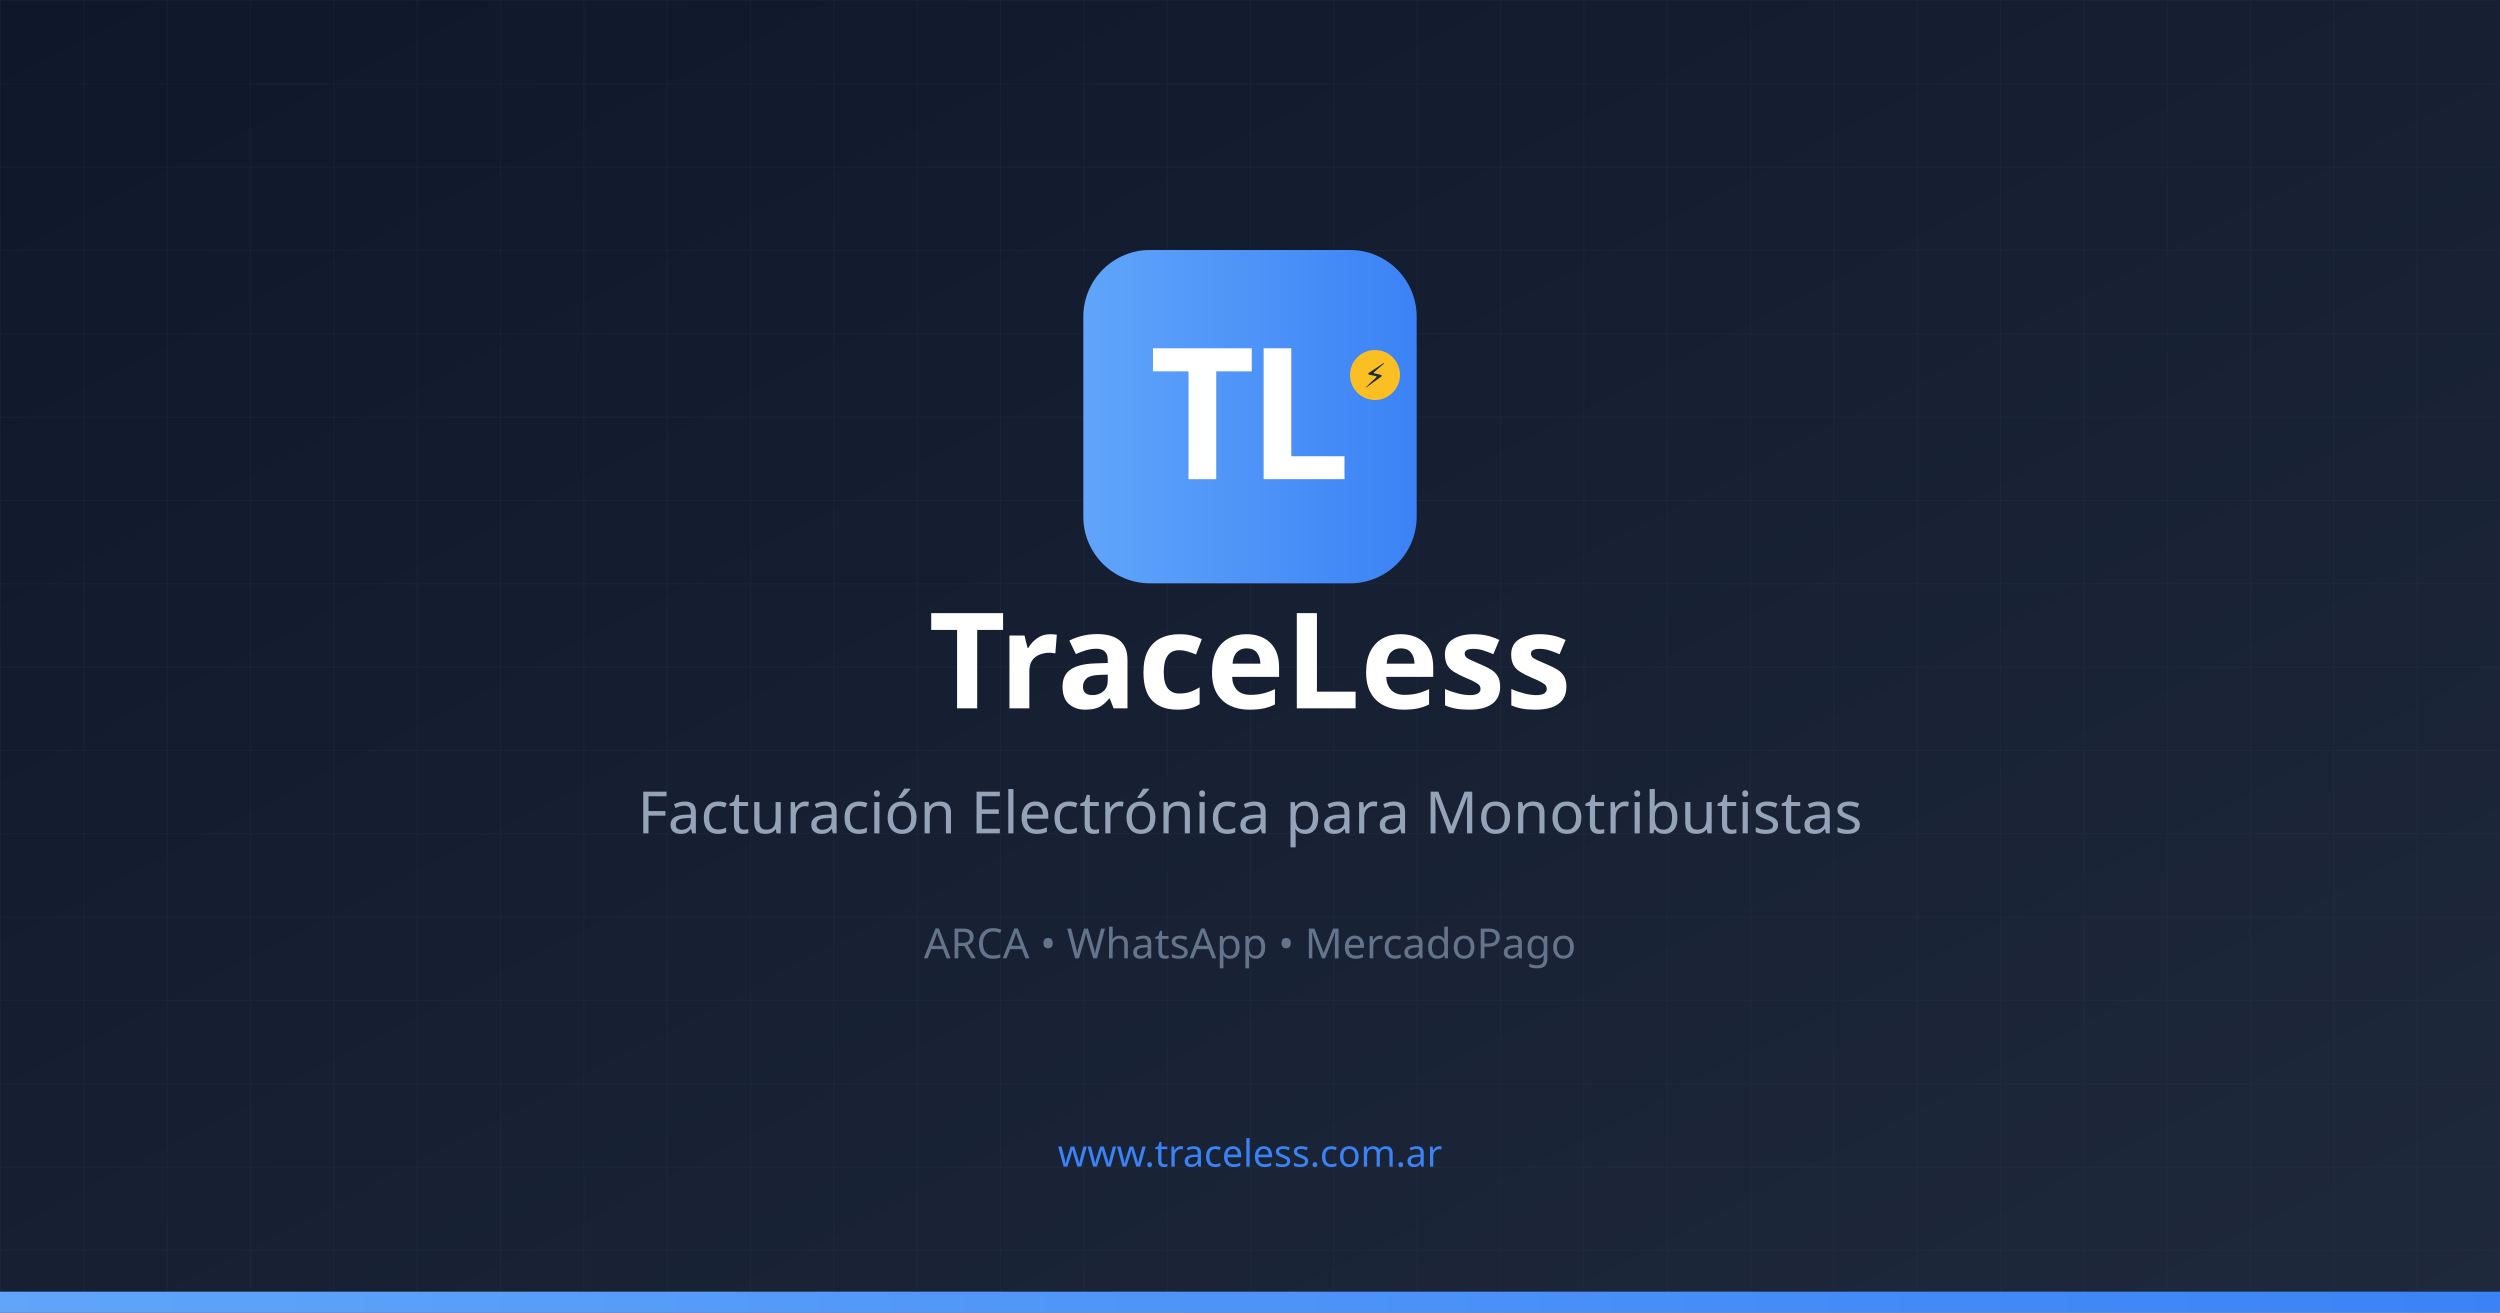
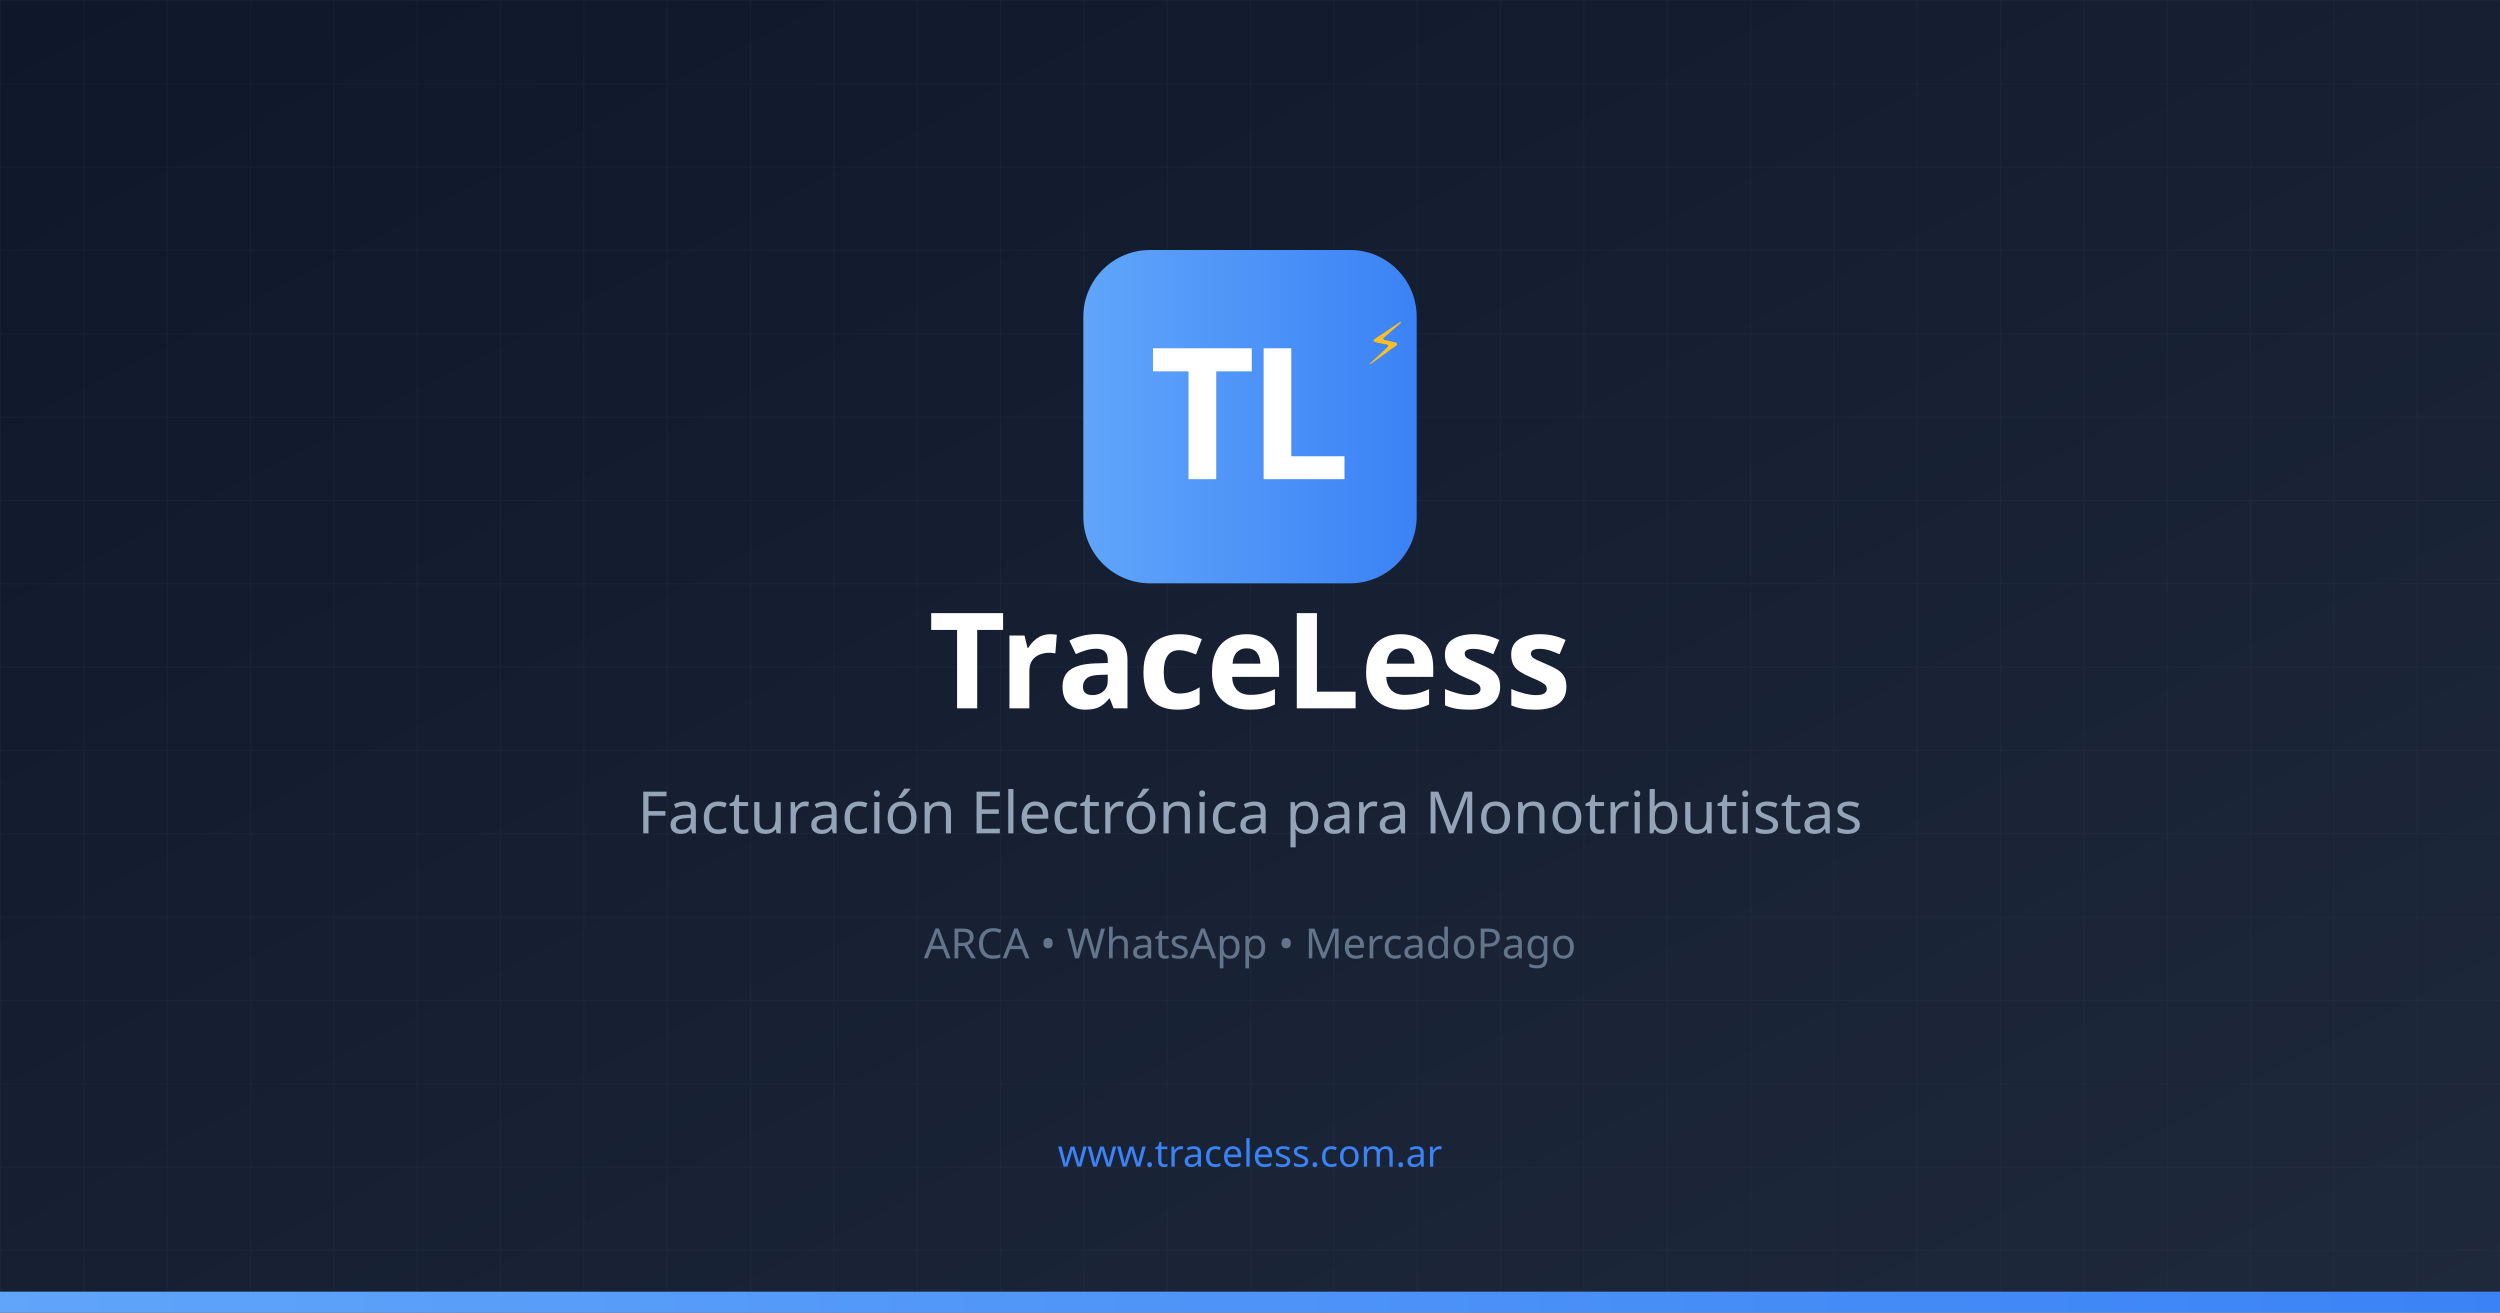
<svg xmlns="http://www.w3.org/2000/svg" width="1200" height="630" viewBox="0 0 1200 630">
  <defs>
    <linearGradient id="bg" x1="0%" y1="0%" x2="100%" y2="100%">
      <stop offset="0%" style="stop-color:#0f172a" />
      <stop offset="100%" style="stop-color:#1e293b" />
    </linearGradient>
    <linearGradient id="blue" x1="0%" y1="0%" x2="100%" y2="0%">
      <stop offset="0%" style="stop-color:#60a5fa" />
      <stop offset="100%" style="stop-color:#3b82f6" />
    </linearGradient>
  </defs>
  <rect width="1200" height="630" fill="url(#bg)" />
  <pattern id="grid" width="40" height="40" patternUnits="userSpaceOnUse">
    <path d="M 40 0 L 0 0 0 40" fill="none" stroke="#334155" stroke-width="0.5" opacity="0.3" />
  </pattern>
  <rect width="1200" height="630" fill="url(#grid)" />
  <rect x="520" y="120" width="160" height="160" rx="32" fill="url(#blue)" />
  <text x="600" y="230" font-family="system-ui, sans-serif" font-size="88" font-weight="900" fill="white" text-anchor="middle" letter-spacing="-4">TL</text>
-   <circle cx="660" cy="180" r="12" fill="#fbbf24" />
-   <text x="660" y="186" font-family="system-ui, sans-serif" font-size="16" font-weight="bold" fill="#1e293b" text-anchor="middle">⚡</text>
+   <text x="665" y="175" font-family="system-ui, sans-serif" font-size="28" fill="#fbbf24" text-anchor="middle">⚡</text>
  <text x="600" y="340" font-family="system-ui, sans-serif" font-size="64" font-weight="bold" fill="white" text-anchor="middle">TraceLess</text>
  <text x="600" y="400" font-family="system-ui, sans-serif" font-size="28" fill="#94a3b8" text-anchor="middle">Facturación Electrónica para Monotributistas</text>
  <text x="600" y="460" font-family="system-ui, sans-serif" font-size="20" fill="#64748b" text-anchor="middle">ARCA • WhatsApp • MercadoPago</text>
  <text x="600" y="560" font-family="system-ui, sans-serif" font-size="18" fill="#3b82f6" text-anchor="middle">www.traceless.com.ar</text>
  <rect x="0" y="620" width="1200" height="10" fill="url(#blue)" />
</svg>
